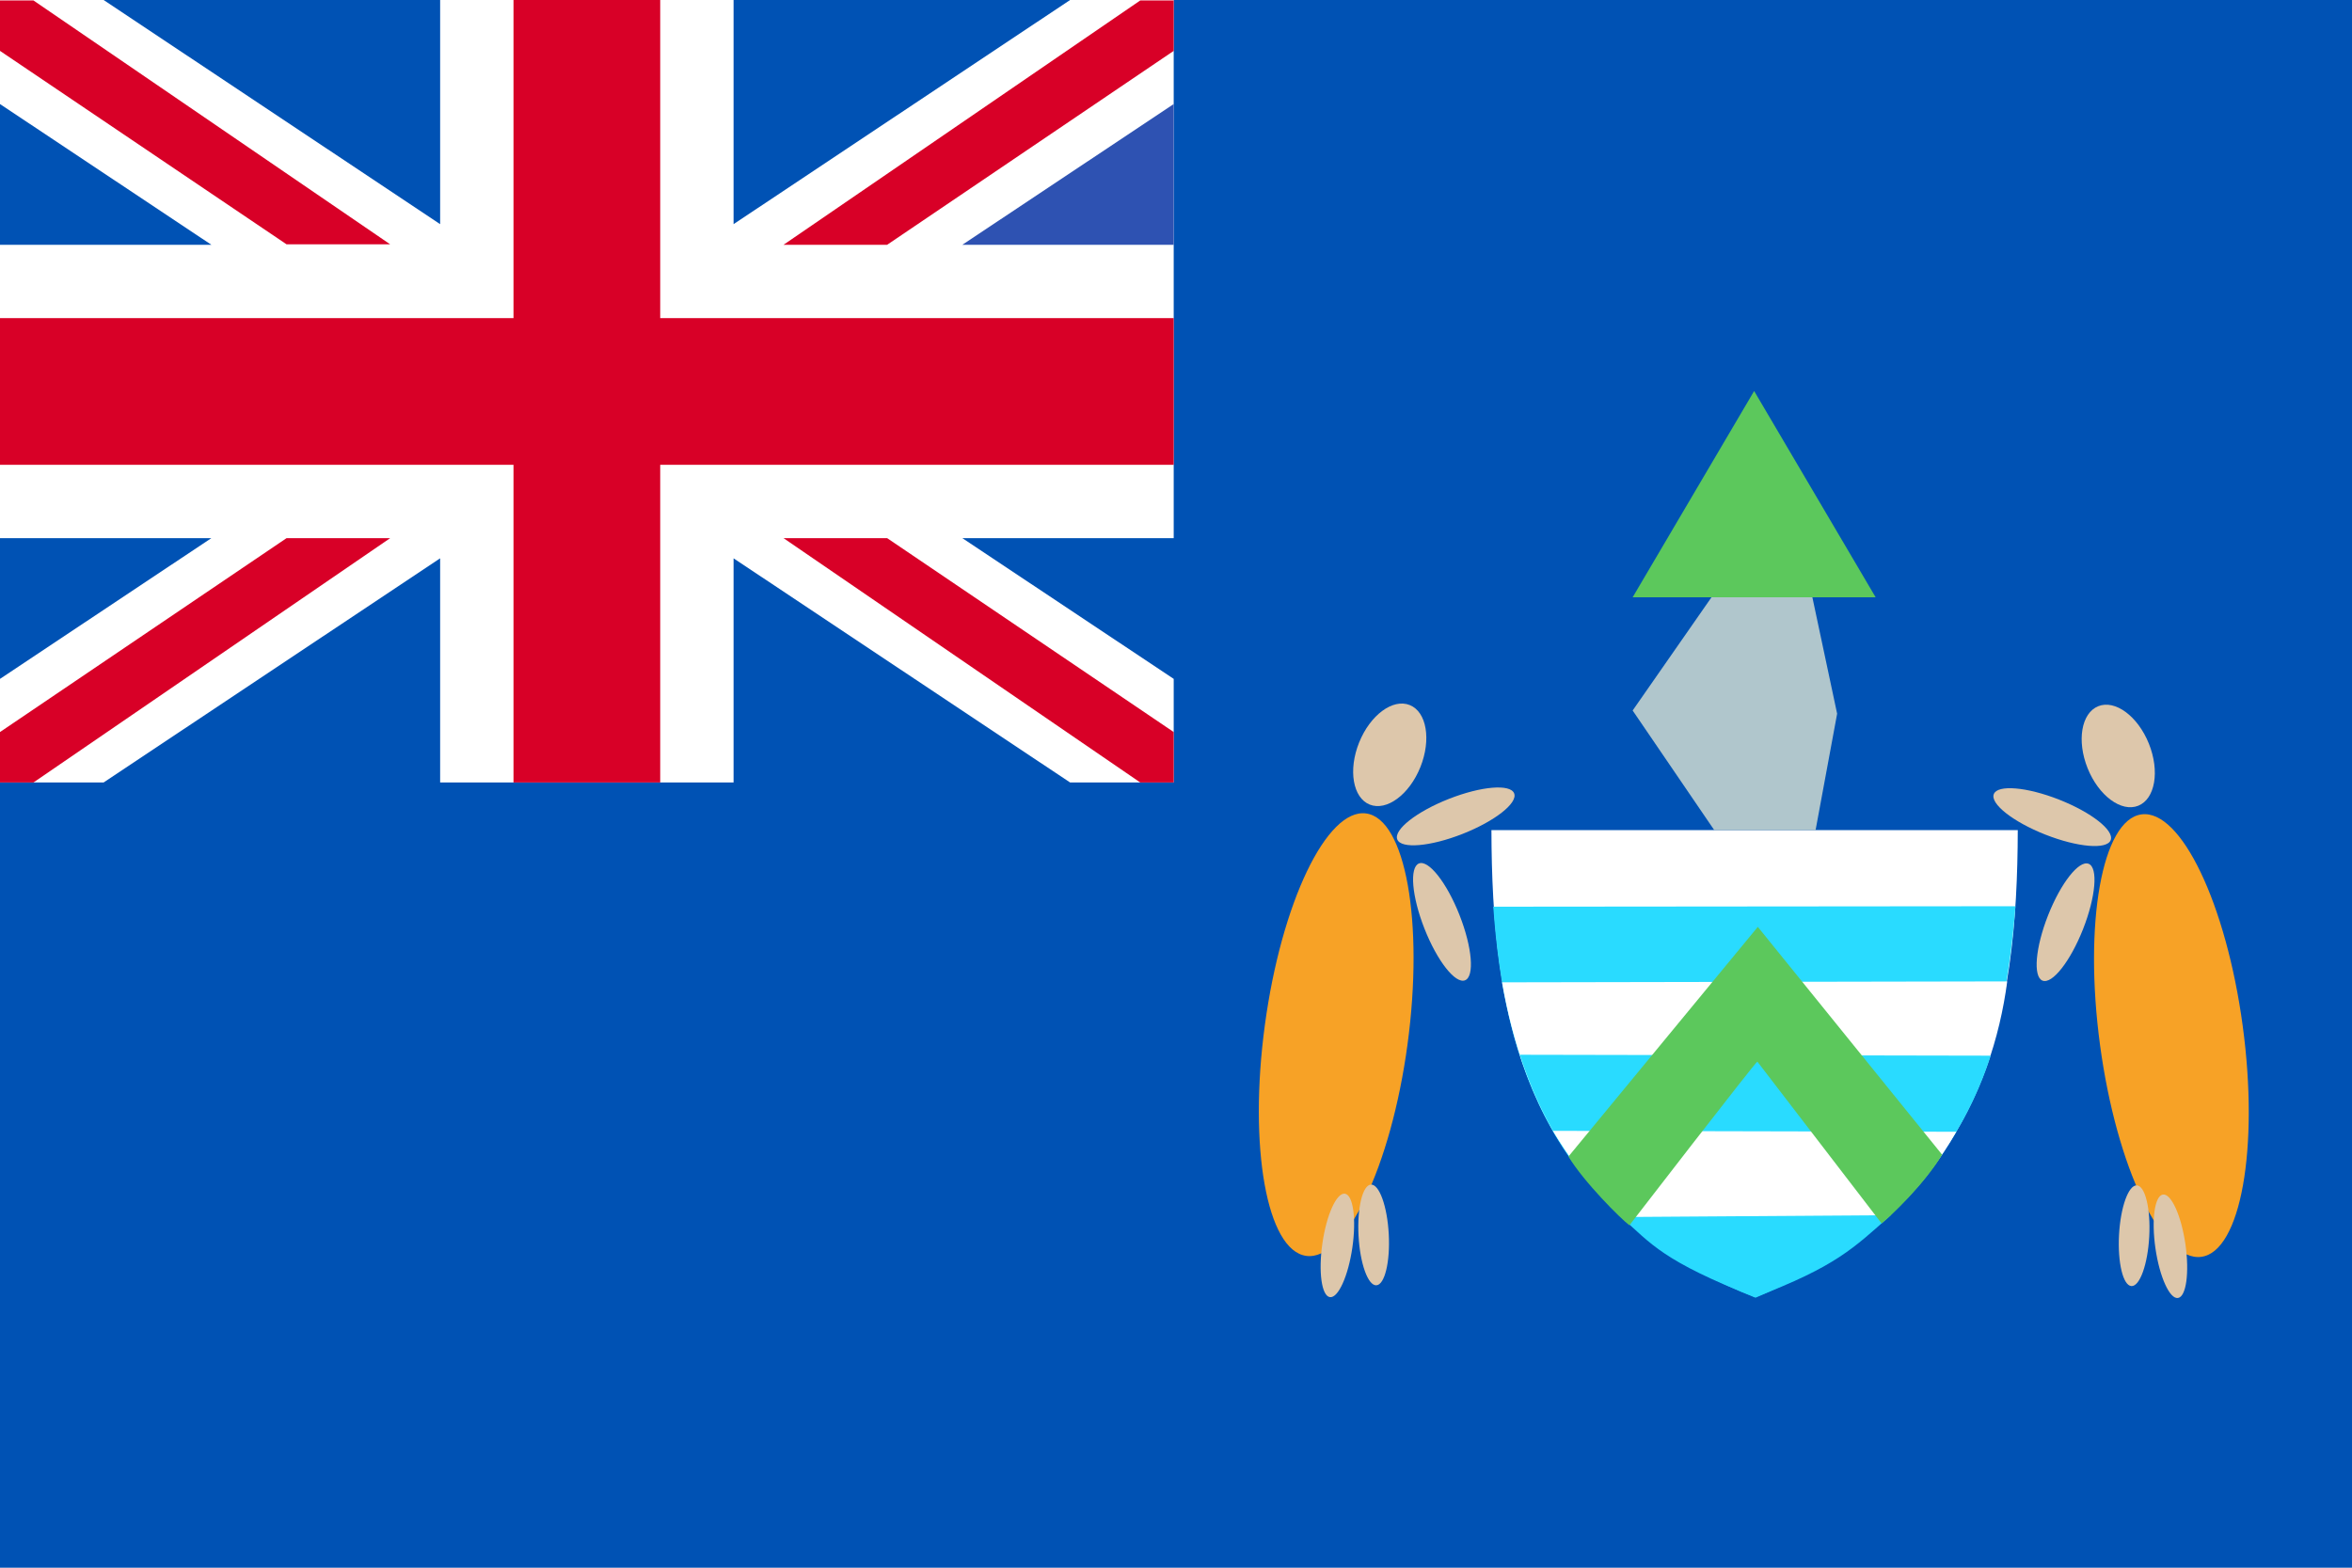
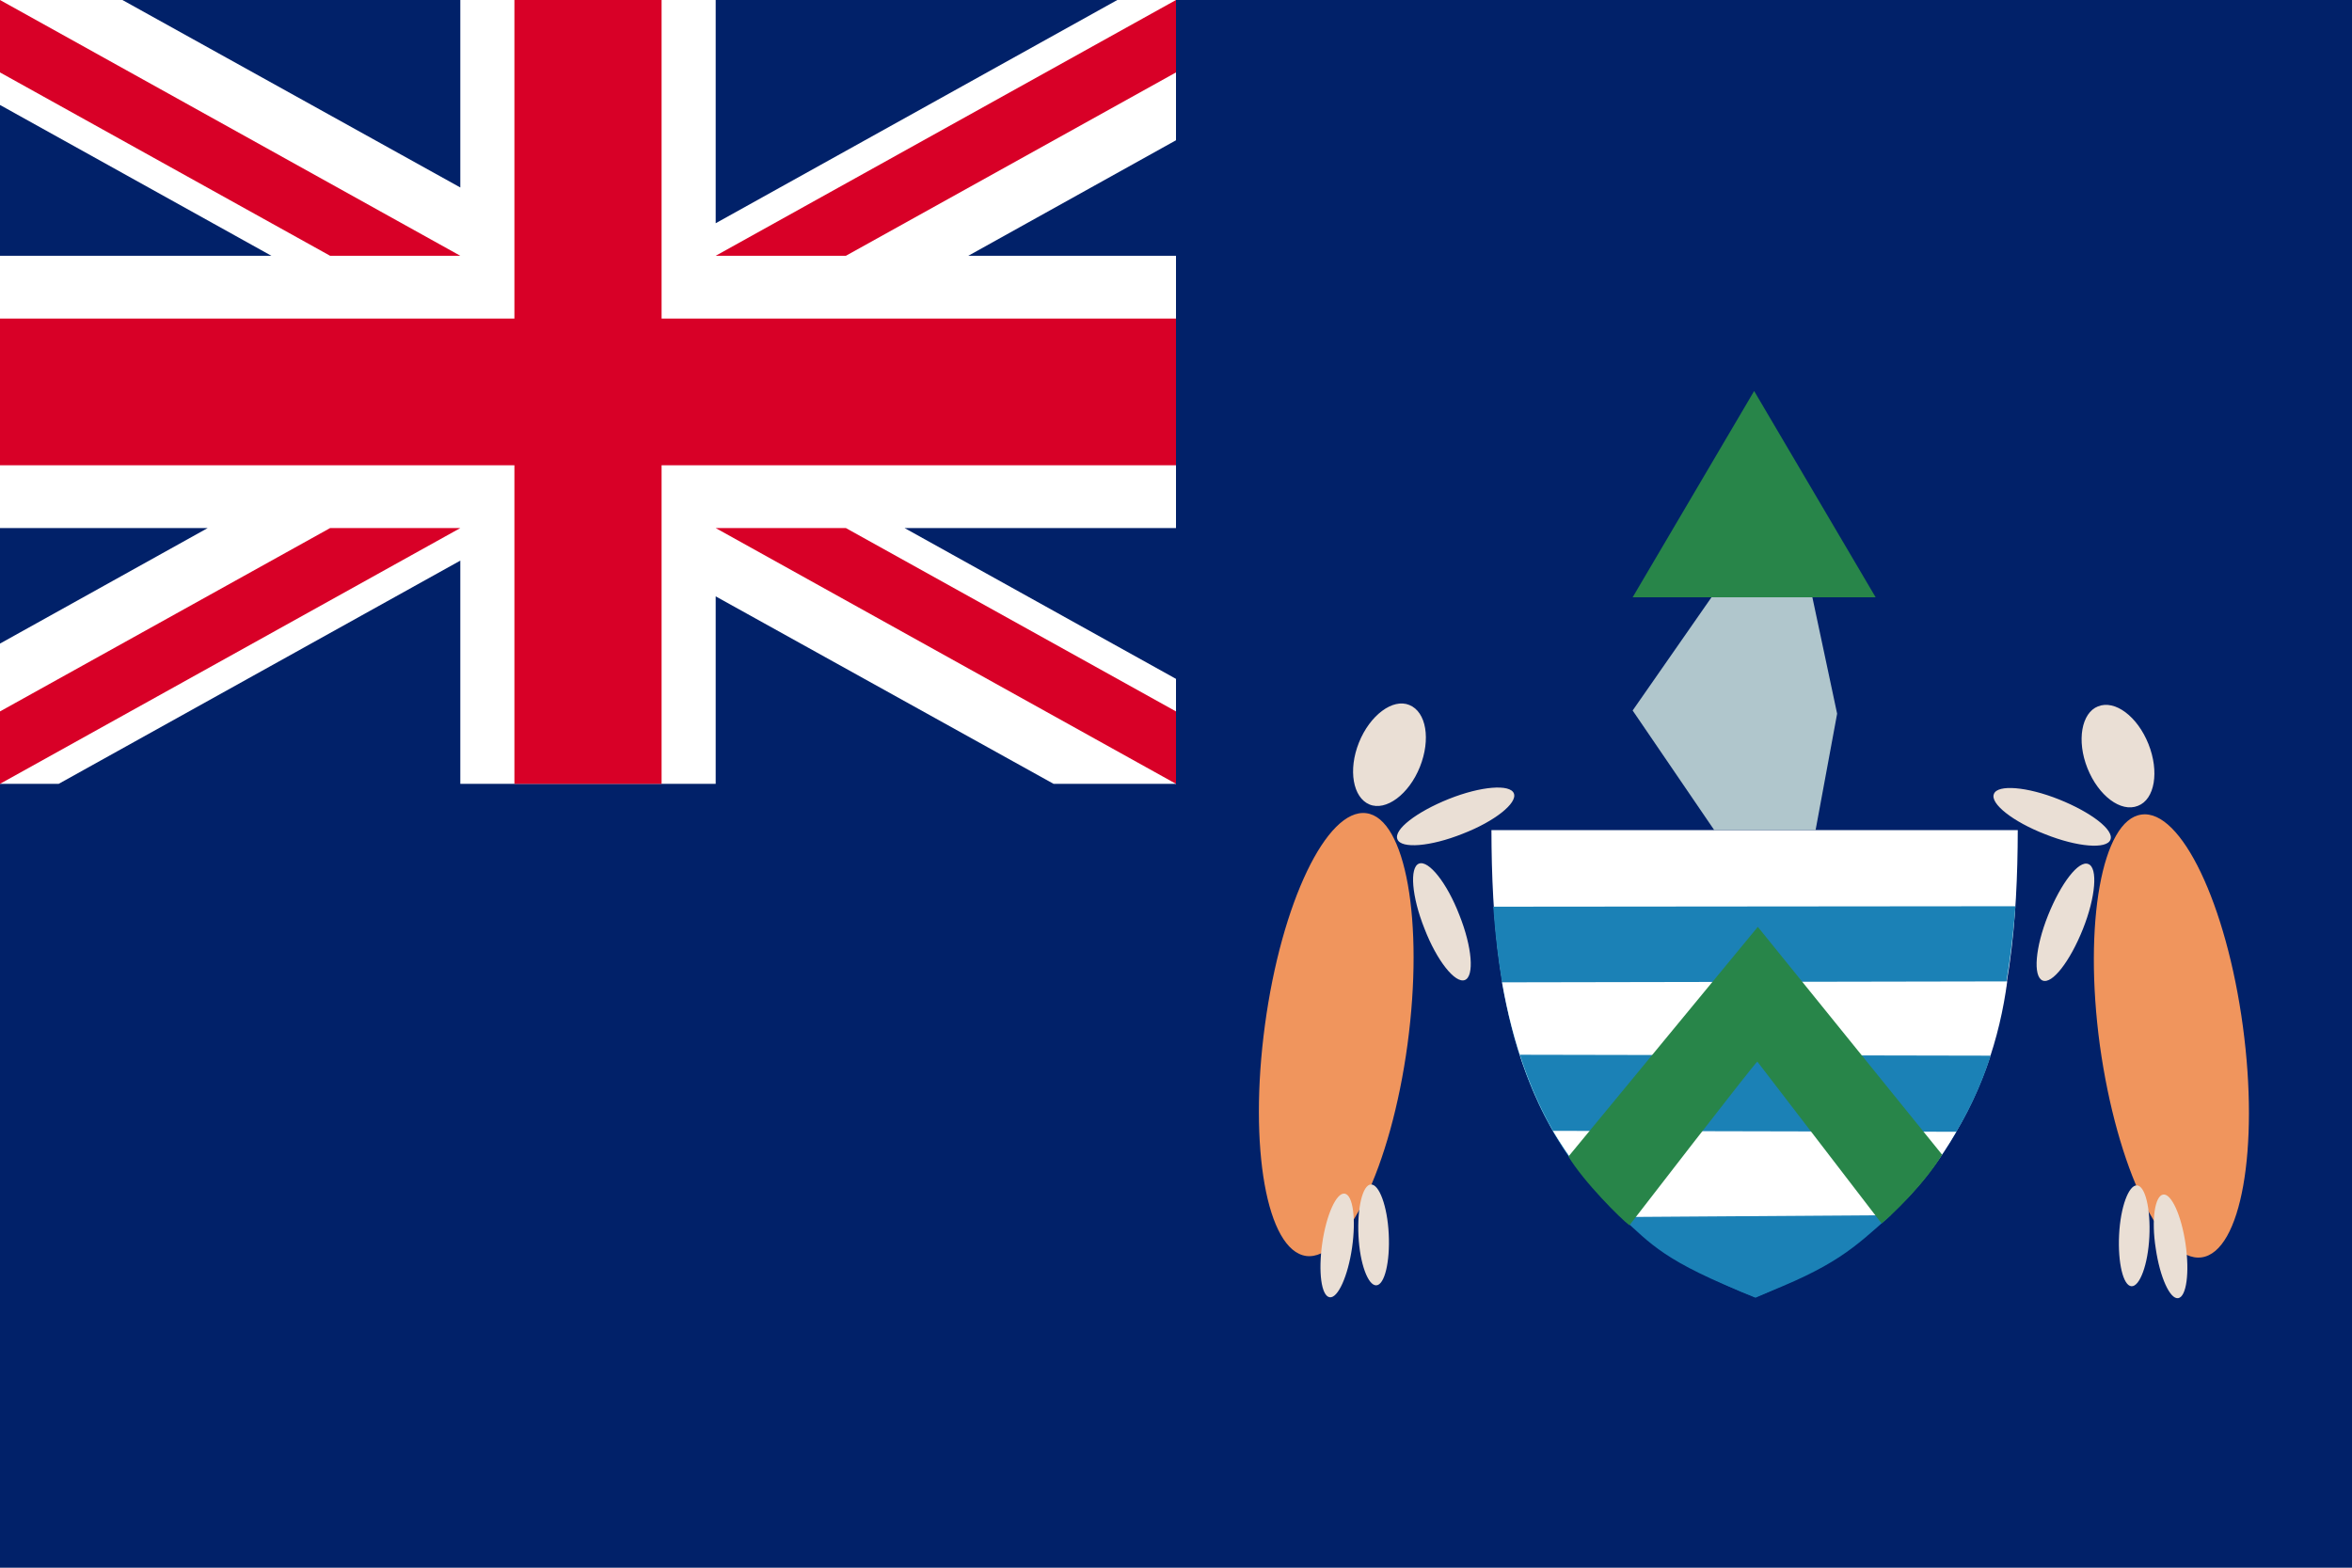
<svg xmlns="http://www.w3.org/2000/svg" viewBox="0 0 513 342">
-   <path fill="#0052B4" d="M0 0h513v342H0z" />
+   <path fill="#012169" d="M0 0h513v342H0z" />
  <path fill="#FFF" d="M440.1 181.1c-.1 39.2-6.4 81.4-57.4 101.5-51.1-20.1-57.3-62.3-57.4-101.5h114.8z" />
-   <path fill="#29DBFF" d="M439.6 197.7c-2.8 34.9-12.4 67.4-57 85-44.4-17.6-54.5-51.2-56.9-84.9" />
+   <path fill="#1B81B6" d="M439.6 197.7c-2.8 34.9-12.4 67.4-57 85-44.4-17.6-54.5-51.2-56.9-84.9" />
  <path fill="#FFF" d="M437.8 214.1c-3.2 24.3-16.7 53.5-55.1 68.6-38.4-15.1-50.5-42.5-55.1-68.4" />
-   <path fill="#29DBFF" d="M434.2 230.3c-5.7 17.7-19.3 39.4-51.3 52.8-32-12.6-45.2-33.8-51.4-53" />
+   <path fill="#1B81B6" d="M434.2 230.3c-5.7 17.7-19.3 39.4-51.3 52.8-32-12.6-45.2-33.8-51.4-53" />
  <path fill="#FFF" d="M426.7 246.9c-6.5 11.3-17.7 25.4-44 35.9-27.5-11.5-37.4-25.3-44-36.1" />
-   <path fill="#29DBFF" d="M412.4 265.1c-8.1 7.2-12 11.2-29.6 17.9-20.1-7.9-22.6-11.6-29.2-17.5" />
-   <path fill="#5CC85C" d="M383.3 231.6c-.2-.2-27.9 35.7-27.9 35.7-1.8-1.3-10-9.5-13.3-15l41.3-50.1 40.2 49.7c-3.9 6.5-11.4 13.6-13.2 15M382.6 85.3l-26.5 45h53z" />
-   <ellipse transform="rotate(-82.3 291.431 225.686)" fill="#F7A226" cx="291.4" cy="225.7" rx="48.7" ry="15.7" />
-   <ellipse transform="rotate(-68.099 303.087 164.67)" fill="#DDC7AB" cx="303.1" cy="164.7" rx="11.7" ry="7.2" />
-   <ellipse transform="rotate(-81.738 291.697 271.697)" fill="#DDC7AB" cx="291.7" cy="271.7" rx="11.4" ry="3.3" />
-   <ellipse transform="matrix(.9986 -.05353 .05353 .9986 -13.992 16.424)" fill="#DDC7AB" cx="299.6" cy="269.4" rx="3.3" ry="11" />
-   <ellipse transform="rotate(-21.518 314.54 201.06)" fill="#DDC7AB" cx="314.5" cy="201.1" rx="4.1" ry="13.7" />
-   <ellipse transform="rotate(-21.518 317.511 178.077)" fill="#DDC7AB" cx="317.5" cy="178.1" rx="13.7" ry="4.1" />
-   <ellipse transform="rotate(-7.7 473.781 225.857)" fill="#F7A226" cx="473.6" cy="225.9" rx="15.7" ry="48.7" />
-   <ellipse transform="rotate(-21.901 462.057 164.866)" fill="#DDC7AB" cx="462" cy="164.9" rx="7.2" ry="11.7" />
-   <ellipse transform="rotate(-8.27 473.27 271.908)" fill="#DDC7AB" cx="473.4" cy="271.9" rx="3.3" ry="11.4" />
-   <ellipse transform="matrix(.05353 -.9986 .9986 .05353 171.34 719.998)" fill="#DDC7AB" cx="465.5" cy="269.6" rx="11" ry="3.3" />
-   <ellipse transform="rotate(-68.482 450.552 201.247)" fill="#DDC7AB" cx="450.6" cy="201.2" rx="13.7" ry="4.1" />
-   <ellipse transform="rotate(-68.482 447.58 178.265)" fill="#DDC7AB" cx="447.6" cy="178.3" rx="4.1" ry="13.7" />
+   <path fill="#1B81B6" d="M412.4 265.1c-8.1 7.2-12 11.2-29.6 17.9-20.1-7.9-22.6-11.6-29.2-17.5" />
+   <path fill="#288549" d="M383.3 231.6c-.2-.2-27.9 35.7-27.9 35.7-1.8-1.3-10-9.5-13.3-15l41.3-50.1 40.2 49.7c-3.9 6.5-11.4 13.6-13.2 15M382.6 85.3l-26.5 45h53z" />
+   <g fill="#F0955D">
+     <path d="M275.9 223.6c3.6-26.7 13.5-47.3 22.1-46.2s12.6 23.7 9 50.4-13.5 47.3-22.1 46.2c-8.6-1.2-12.6-23.7-9-50.4zM467.1 177.7c8.6-1.2 18.5 19.5 22.1 46.2s-.4 49.2-9 50.4-18.5-19.6-22.2-46.3c-3.6-26.6.5-49.2 9.1-50.3z" />
+   </g>
+   <g fill="#EADFD5">
+     <path d="M296.4 162c2.4-6 7.4-9.7 11-8.2 3.7 1.5 4.7 7.5 2.3 13.5s-7.4 9.7-11 8.2c-3.6-1.5-4.7-7.5-2.3-13.5zM288.4 271.2c.9-6.2 3.1-11.1 4.9-10.8s2.5 5.5 1.6 11.8c-.9 6.2-3.1 11.1-4.9 10.8s-2.5-5.5-1.6-11.8zM299 258.4c1.8-.1 3.6 4.7 3.9 10.8s-.9 11.1-2.7 11.2c-1.8.1-3.6-4.7-3.9-10.8-.3-6.1.9-11.1 2.7-11.2zM309.5 188.4c2.1-.8 6.1 4.2 8.8 11.2 2.8 7 3.3 13.4 1.2 14.2-2.1.8-6.1-4.2-8.8-11.2-2.8-7-3.3-13.4-1.2-14.2zM316 174.3c7-2.8 13.4-3.3 14.2-1.2.8 2.1-4.2 6.1-11.2 8.8-7 2.8-13.4 3.3-14.2 1.2-.9-2.1 4.2-6 11.2-8.8zM457.6 154.1c3.7-1.5 8.6 2.2 11 8.2 2.4 6 1.4 12.1-2.3 13.5-3.7 1.5-8.6-2.2-11-8.2-2.4-6-1.3-12.1 2.3-13.5zM471.8 260.6c1.8-.3 4 4.6 4.9 10.8.9 6.2.2 11.5-1.6 11.8-1.8.3-4-4.6-4.9-10.8-1-6.3-.2-11.5 1.6-11.8zM462.2 269.4c.3-6.1 2.1-10.9 3.9-10.8 1.8.1 3 5.1 2.7 11.2-.3 6.1-2.1 10.9-3.9 10.8-1.8-.1-3-5.1-2.7-11.2zM446.7 199.7c2.8-7 6.7-12.1 8.8-11.2 2.1.8 1.6 7.2-1.2 14.2-2.8 7-6.7 12.1-8.8 11.2s-1.6-7.2 1.2-14.2zM434.9 173.2c.8-2.1 7.2-1.6 14.2 1.2 7 2.8 12.1 6.7 11.2 8.8-.8 2.1-7.2 1.6-14.2-1.2-7-2.7-12.1-6.7-11.2-8.8z" />
+   </g>
  <path fill="#B0C6CC" d="M373.3 130.3 356.1 155l17.8 26.1H396l4.7-25.4-5.4-25.4z" />
-   <path fill="#FFF" d="M256 0v117.4h-46.1l46.1 30.7v22.6h-22.6L160 121.8v48.9H96v-48.9l-73.4 48.9H0v-22.6l46.1-30.7H0v-64h46.1L0 22.7V0h22.6L96 48.9V0h64v48.9L233.4 0z" />
-   <path fill="#D80027" d="M144 0h-32v69.4H0v32h112v69.3h32v-69.3h112v-32H144z" />
-   <path fill="#2E52B2" d="M256 22.7v30.7h-46.1z" />
-   <path fill="#D80027" d="M0 170.7v-11l62.5-42.3h22.6L7.3 170.7zM7.3.1l77.8 53.2H62.5L0 11.1V.1zM256 .1v11l-62.5 42.3h-22.6L248.7.1zM248.7 170.7l-77.8-53.3h22.6l62.5 42.3v11z" />
+   <path fill="#012169" d="M0 0h256.5v171H0z" />
+   <g fill="#FFF">
+     <path d="M256.5 0v30.6l-45.3 25.2h45.3v59.4h-59.2l59.2 32.9V171h-26.7l-73.7-40.9V171h-55.7v-48.7L12.8 171H0v-30.6l45.3-25.2H0V55.8h59.2L0 22.9V0h26.7l73.7 40.9V0h55.7v48.7L243.7 0z" />
+     <path d="M156.1 115.2 256.5 171v-15.8l-72-40zM100.4 55.8 0 0v15.8l72 40z" />
+   </g>
+   <g fill="#D80027">
+     <path d="M144.3 0h-32.1v69.5H0v32h112.2V171h32.1v-69.5h112.2v-32H144.3z" />
+     <path d="M156.1 115.2 256.5 171v-15.8l-72-40zM72 115.2l-72 40V171l100.4-55.8zM100.4 55.8 0 0v15.8l72 40zM184.5 55.8l72-40V0L156.1 55.8z" />
+   </g>
</svg>
